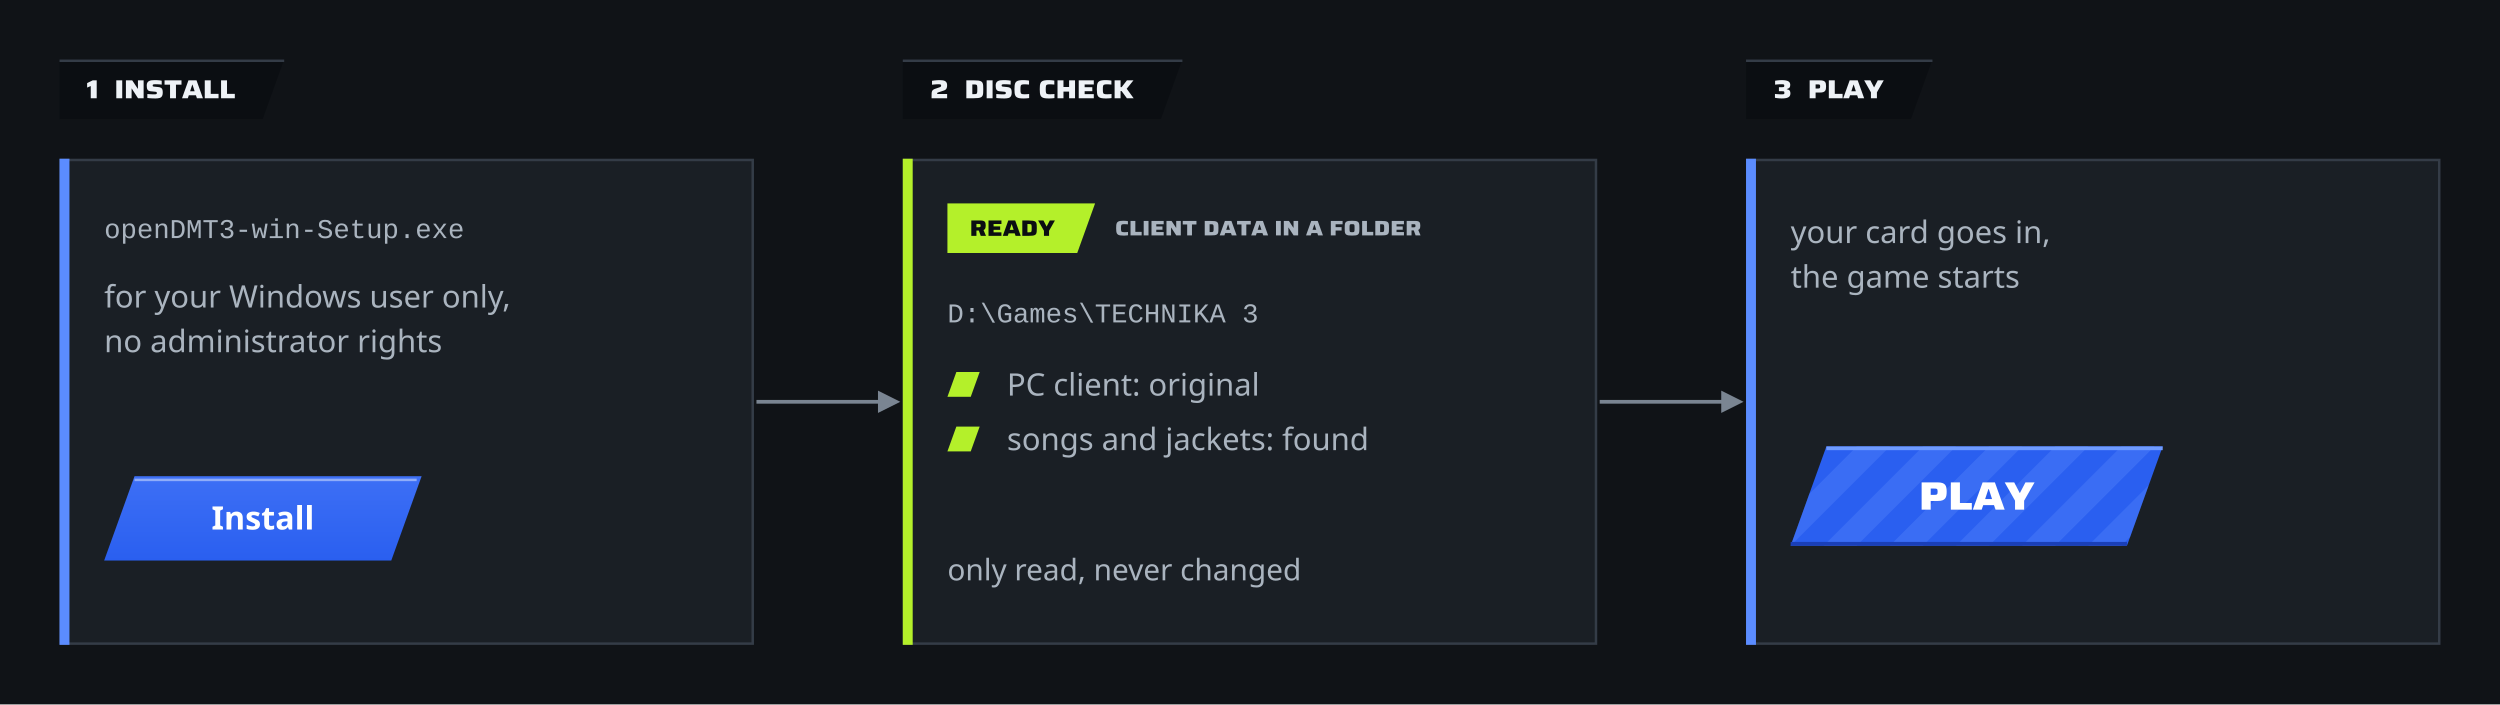
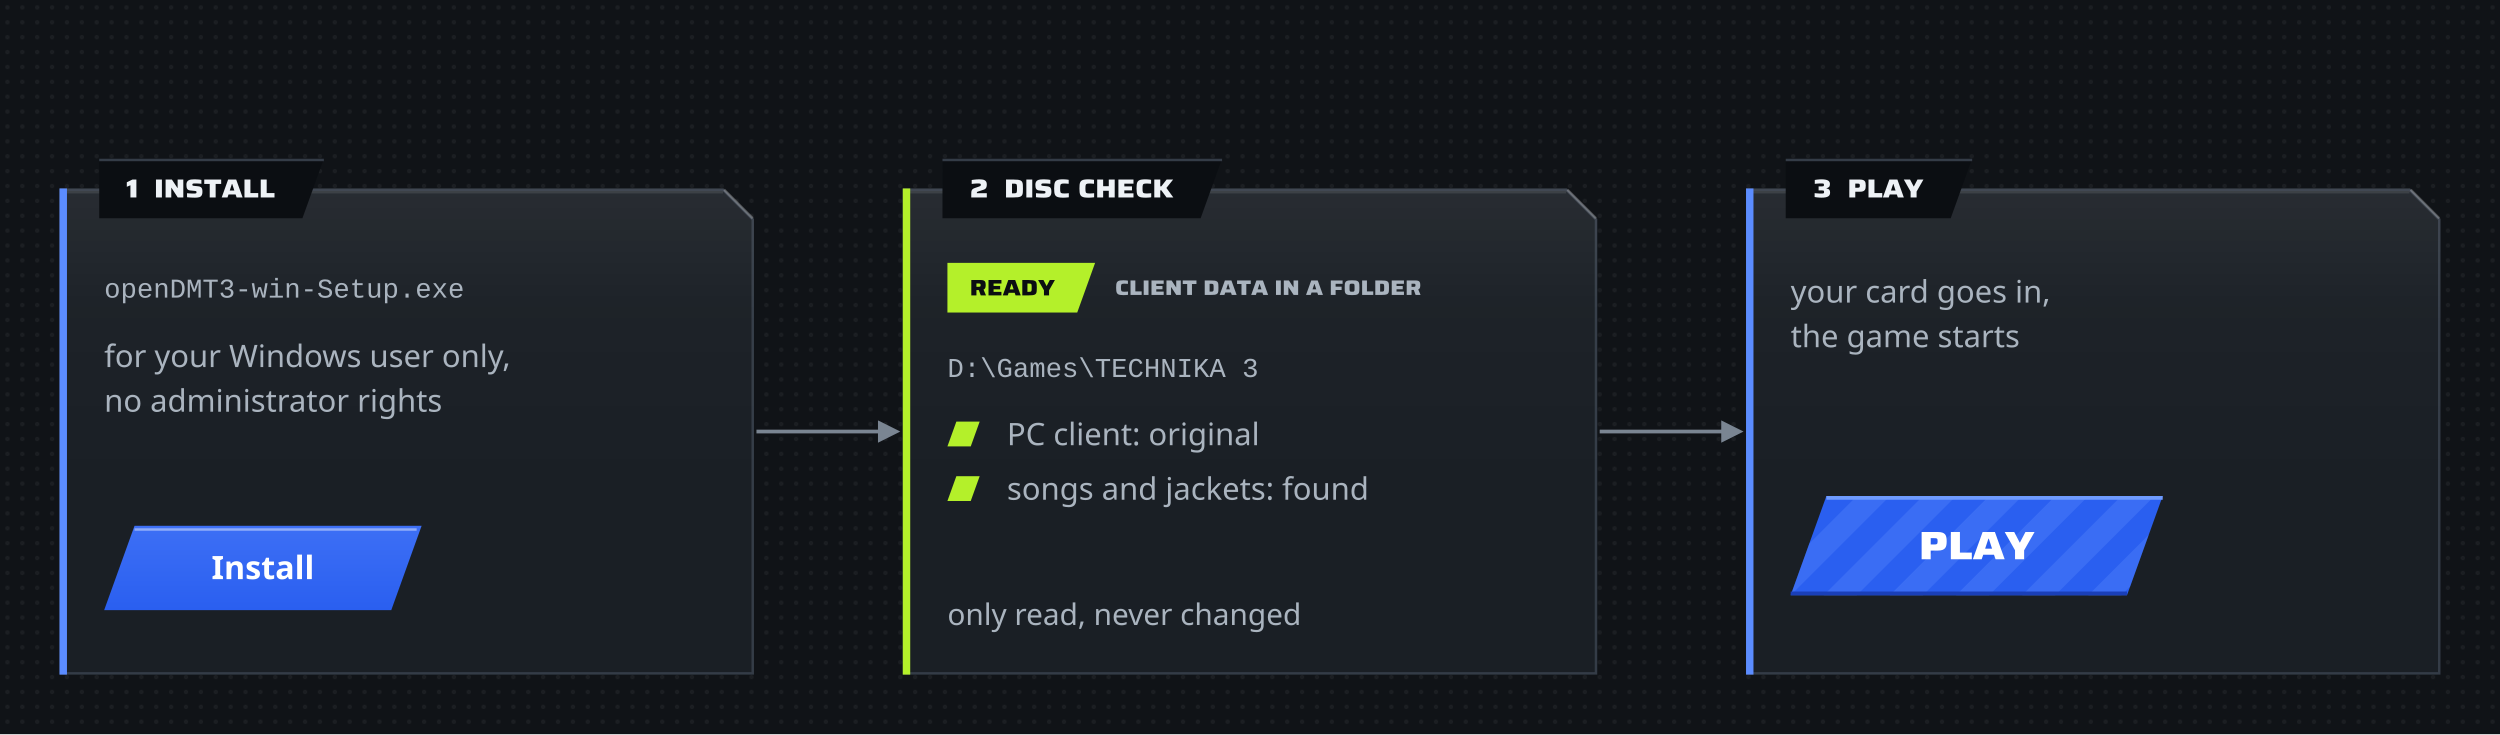
- <svg xmlns="http://www.w3.org/2000/svg" viewBox="-24 -24 1008 284" width="1008" height="284" font-family="Pretendard, -apple-system, BlinkMacSystemFont, 'Segoe UI', 'Noto Sans', 'Malgun Gothic', Helvetica, Arial, sans-serif" role="img" aria-label="Playing in three steps. Install: run openDMT3-win-Setup.exe, which installs for your Windows user without administrator rights. DISC CHECK: the launcher finds your client data and says what it is, here made-up client data in a folder that is ready, with its PC client, songs and jackets. PLAY: your card goes in and the game starts.">
+ <svg xmlns="http://www.w3.org/2000/svg" viewBox="-24 -24 1008 296" width="1008" height="296" font-family="Pretendard, -apple-system, BlinkMacSystemFont, 'Segoe UI', 'Noto Sans', 'Malgun Gothic', Helvetica, Arial, sans-serif" role="img" aria-label="Playing in three steps. Install: run openDMT3-win-Setup.exe, which installs for your Windows user without administrator rights. DISC CHECK: the launcher finds your client data and says what it is, here made-up client data in a folder that is ready, with its PC client, songs and jackets. PLAY: your card goes in and the game starts.">
  <defs>
-     <linearGradient id="button0" x1="0" y1="0" x2="0" y2="1">
+     <clipPath id="card1">
+       <path d="M0,52 H268 L280,64 V248 H0 Z" />
+     </clipPath>
+     <clipPath id="card2">
+       <path d="M340,52 H608 L620,64 V248 H340 Z" />
+     </clipPath>
+     <clipPath id="card3">
+       <path d="M680,52 H948 L960,64 V248 H680 Z" />
+     </clipPath>
+     <linearGradient id="button4" x1="0" y1="0" x2="0" y2="1">
      <stop offset="0" stop-color="#3d6ff5" />
      <stop offset="1" stop-color="#2a5ff0" />
    </linearGradient>
-     <clipPath id="play1">
-       <path d="M712.4,156 L848,156 L833.6,196 L698,196 Z" />
+     <clipPath id="play5">
+       <path d="M712.4,176 L848,176 L833.6,216 L698,216 Z" />
    </clipPath>
+     <pattern id="dots-dark" width="6" height="6" patternUnits="userSpaceOnUse">
+       <circle cx="3" cy="3" r="0.9" fill="#ffffff" fill-opacity="0.05" />
+     </pattern>
+     <linearGradient id="sheen-dark" x1="0" y1="0" x2="0" y2="1">
+       <stop offset="0" stop-color="#ffffff" stop-opacity="0.06" />
+       <stop offset="0.45" stop-color="#ffffff" stop-opacity="0.012" />
+       <stop offset="1" stop-color="#ffffff" stop-opacity="0" />
+     </linearGradient>
  </defs>
-   <rect x="-24" y="-24" width="1008" height="284" fill="#101317" />
-   <path d="M0,0 H90.585 L81.945,24 H0 Z" fill="#0b0e12" />
-   <path d="M0,0.5 H90.585" stroke="#343c47" stroke-width="1" />
-   <path fill="#eef2f6" d="M12.59 15.61V10.7L11.13 11.31V9.5L13.39 8.39H14.99V15.61Z M22.89 15.61V8.39H25.28V15.61Z M26.77 15.61V8.39H29.31L31.55 11.79H31.62V8.39H33.91V15.61H31.65L29.12 11.69H29.06V15.61Z M38.65 15.7Q38.13 15.7 37.54 15.67Q36.95 15.64 36.39 15.61Q35.84 15.57 35.41 15.52V13.91Q35.86 13.94 36.32 13.97Q36.77 14.01 37.18 14.02Q37.59 14.04 37.87 14.04Q38.41 14.04 38.68 14.02Q38.95 14 39.07 13.93Q39.15 13.89 39.18 13.83Q39.21 13.76 39.22 13.67Q39.22 13.57 39.22 13.47Q39.22 13.31 39.19 13.22Q39.16 13.13 39.06 13.09Q38.96 13.04 38.76 13.01Q38.55 12.98 38.22 12.95L36.67 12.79Q36.22 12.75 35.93 12.58Q35.63 12.42 35.47 12.13Q35.3 11.84 35.23 11.43Q35.16 11.02 35.16 10.48Q35.16 9.76 35.41 9.33Q35.65 8.9 36.08 8.68Q36.52 8.45 37.09 8.38Q37.67 8.3 38.33 8.3Q38.8 8.3 39.32 8.32Q39.84 8.35 40.34 8.4Q40.84 8.45 41.2 8.54V10.11Q40.85 10.06 40.4 10.03Q39.95 9.99 39.5 9.98Q39.05 9.96 38.67 9.96Q38.33 9.96 38.12 9.98Q37.9 10 37.77 10.06Q37.64 10.11 37.6 10.2Q37.56 10.3 37.56 10.45Q37.56 10.62 37.6 10.72Q37.64 10.81 37.8 10.87Q37.95 10.92 38.3 10.95L39.83 11.1Q40.16 11.13 40.44 11.2Q40.73 11.28 40.96 11.43Q41.19 11.58 41.36 11.87Q41.44 12.01 41.5 12.22Q41.57 12.42 41.59 12.7Q41.62 12.98 41.62 13.33Q41.62 13.98 41.47 14.41Q41.32 14.85 41.05 15.11Q40.78 15.37 40.41 15.49Q40.03 15.61 39.59 15.65Q39.15 15.7 38.65 15.7Z M44.56 15.61V10.15H42.35V8.39H49.18V10.15H46.95V15.61Z M49.39 15.61 51.98 8.39H55.23L57.82 15.61H55.4L54.99 14.41H52.14L51.73 15.61ZM52.64 12.81H54.48L53.62 10.15H53.51Z M58.56 15.61V8.39H60.97V13.85H64.12V15.61Z M65.13 15.61V8.39H67.53V13.85H70.68V15.61Z" />
-   <rect x="0.5" y="40.5" width="279" height="195" fill="#1a1f25" stroke="#343c47" stroke-width="1" />
-   <rect x="0" y="40" width="4" height="196" fill="#5b8cff" />
-   <path d="M281,138 L332,138" fill="none" stroke="#7a8592" stroke-width="1.5" stroke-linejoin="round" />
-   <path d="M339,138 L330.0,142.5 L330.0,133.5 Z" fill="#7a8592" data-tip="339,138" />
-   <path d="M340,0 H452.74 L444.1,24 H340 Z" fill="#0b0e12" />
-   <path d="M340,0.5 H452.74" stroke="#343c47" stroke-width="1" />
-   <path fill="#eef2f6" d="M351.61 15.61V14.51Q351.61 13.96 351.64 13.54Q351.66 13.12 351.79 12.8Q351.92 12.48 352.2 12.25Q352.48 12.01 352.97 11.84L354.81 11.2Q355.11 11.09 355.24 11Q355.38 10.92 355.42 10.8Q355.46 10.68 355.46 10.47Q355.46 10.25 355.36 10.14Q355.26 10.04 355.01 10Q354.76 9.96 354.3 9.96Q354.02 9.96 353.61 9.99Q353.2 10.02 352.74 10.06Q352.27 10.1 351.79 10.16V8.58Q352.21 8.49 352.74 8.44Q353.27 8.38 353.83 8.34Q354.39 8.3 354.87 8.3Q355.49 8.3 356.04 8.38Q356.59 8.45 357 8.66Q357.4 8.87 357.64 9.28Q357.88 9.69 357.88 10.34Q357.88 11.01 357.73 11.44Q357.58 11.87 357.29 12.12Q357.01 12.36 356.54 12.51L354.22 13.28Q354.09 13.32 354.01 13.38Q353.93 13.43 353.9 13.51Q353.87 13.59 353.87 13.73V13.91H357.88V15.61Z M365.63 15.61V8.39H368.58Q369.72 8.39 370.45 8.48Q371.18 8.58 371.59 8.81Q372 9.05 372.18 9.46Q372.37 9.87 372.41 10.49Q372.45 11.12 372.45 12Q372.45 12.89 372.41 13.52Q372.37 14.14 372.18 14.55Q372 14.96 371.59 15.19Q371.18 15.42 370.45 15.52Q369.72 15.61 368.58 15.61ZM368.04 13.95H368.56Q369 13.95 369.28 13.93Q369.55 13.9 369.71 13.81Q369.87 13.71 369.94 13.51Q370.02 13.3 370.03 12.93Q370.05 12.57 370.05 12.01Q370.05 11.44 370.03 11.07Q370.01 10.7 369.94 10.49Q369.87 10.29 369.71 10.19Q369.54 10.09 369.27 10.07Q369 10.05 368.56 10.05H368.04Z M373.82 15.61V8.39H376.21V15.61Z M380.95 15.7Q380.43 15.7 379.84 15.67Q379.25 15.64 378.69 15.61Q378.14 15.57 377.71 15.52V13.91Q378.16 13.94 378.62 13.97Q379.07 14.01 379.48 14.02Q379.89 14.04 380.17 14.04Q380.7 14.04 380.98 14.02Q381.25 14 381.37 13.93Q381.45 13.89 381.48 13.83Q381.51 13.76 381.52 13.67Q381.52 13.57 381.52 13.47Q381.52 13.31 381.49 13.22Q381.46 13.13 381.36 13.09Q381.26 13.04 381.06 13.01Q380.85 12.98 380.52 12.95L378.97 12.79Q378.52 12.75 378.23 12.58Q377.93 12.42 377.76 12.13Q377.6 11.84 377.53 11.43Q377.46 11.02 377.46 10.48Q377.46 9.76 377.71 9.33Q377.95 8.9 378.38 8.68Q378.81 8.45 379.39 8.38Q379.97 8.3 380.63 8.3Q381.1 8.3 381.62 8.32Q382.14 8.35 382.64 8.4Q383.14 8.45 383.5 8.54V10.11Q383.15 10.06 382.7 10.03Q382.25 9.99 381.8 9.98Q381.35 9.96 380.97 9.96Q380.63 9.96 380.42 9.98Q380.2 10 380.07 10.06Q379.94 10.11 379.9 10.2Q379.86 10.3 379.86 10.45Q379.86 10.62 379.9 10.72Q379.94 10.81 380.1 10.87Q380.25 10.92 380.6 10.95L382.13 11.1Q382.46 11.13 382.74 11.2Q383.03 11.28 383.26 11.43Q383.49 11.58 383.66 11.87Q383.74 12.01 383.8 12.22Q383.87 12.42 383.89 12.7Q383.92 12.98 383.92 13.33Q383.92 13.98 383.77 14.41Q383.62 14.85 383.35 15.11Q383.08 15.37 382.7 15.49Q382.33 15.61 381.89 15.65Q381.45 15.7 380.95 15.7Z M388.63 15.7Q387.68 15.7 387.03 15.59Q386.39 15.49 385.99 15.23Q385.59 14.98 385.38 14.56Q385.18 14.13 385.1 13.5Q385.03 12.87 385.03 12Q385.03 11.13 385.1 10.5Q385.17 9.87 385.37 9.44Q385.58 9.02 385.98 8.77Q386.37 8.51 387.03 8.41Q387.68 8.3 388.63 8.3Q389.01 8.3 389.42 8.33Q389.83 8.36 390.22 8.4Q390.61 8.44 390.9 8.5V10.1Q390.42 10.06 390.09 10.04Q389.77 10.02 389.57 10Q389.37 9.99 389.23 9.99Q388.72 9.99 388.38 10.03Q388.04 10.07 387.86 10.18Q387.68 10.29 387.59 10.51Q387.5 10.73 387.47 11.09Q387.45 11.45 387.45 12Q387.45 12.55 387.47 12.91Q387.5 13.28 387.59 13.5Q387.68 13.71 387.86 13.82Q388.04 13.93 388.38 13.97Q388.72 14.01 389.23 14.01Q389.62 14.01 390.1 13.97Q390.59 13.94 390.95 13.9V15.54Q390.67 15.58 390.28 15.62Q389.88 15.65 389.46 15.68Q389.03 15.7 388.63 15.7Z M398.83 15.7Q397.87 15.7 397.23 15.59Q396.58 15.49 396.18 15.23Q395.78 14.98 395.58 14.56Q395.37 14.13 395.3 13.5Q395.23 12.87 395.23 12Q395.23 11.13 395.29 10.5Q395.36 9.87 395.57 9.44Q395.77 9.02 396.17 8.77Q396.57 8.51 397.22 8.41Q397.87 8.3 398.83 8.3Q399.21 8.3 399.62 8.33Q400.02 8.36 400.41 8.4Q400.8 8.44 401.1 8.5V10.1Q400.61 10.06 400.29 10.04Q399.96 10.02 399.76 10Q399.56 9.99 399.43 9.99Q398.91 9.99 398.58 10.03Q398.24 10.07 398.06 10.18Q397.87 10.29 397.78 10.51Q397.69 10.73 397.67 11.09Q397.64 11.45 397.64 12Q397.64 12.55 397.67 12.91Q397.69 13.28 397.78 13.5Q397.87 13.71 398.06 13.82Q398.24 13.93 398.58 13.97Q398.91 14.01 399.43 14.01Q399.81 14.01 400.3 13.97Q400.78 13.94 401.15 13.9V15.54Q400.86 15.58 400.47 15.62Q400.08 15.65 399.65 15.68Q399.23 15.7 398.83 15.7Z M402.39 15.61V8.39H404.79V11.07H407.06V8.39H409.45V15.61H407.06V12.93H404.79V15.61Z M410.94 15.61V8.39H417.02V10.05H413.33V11.16H416.42V12.78H413.33V13.95H417.02V15.61Z M421.85 15.7Q420.9 15.7 420.25 15.59Q419.61 15.49 419.21 15.23Q418.81 14.98 418.6 14.56Q418.4 14.13 418.33 13.5Q418.25 12.87 418.25 12Q418.25 11.13 418.32 10.5Q418.39 9.87 418.59 9.44Q418.8 9.02 419.2 8.77Q419.6 8.51 420.25 8.41Q420.9 8.3 421.85 8.3Q422.23 8.3 422.64 8.33Q423.05 8.36 423.44 8.4Q423.83 8.44 424.12 8.5V10.1Q423.64 10.06 423.31 10.04Q422.99 10.02 422.79 10Q422.59 9.99 422.45 9.99Q421.94 9.99 421.6 10.03Q421.27 10.07 421.08 10.18Q420.9 10.29 420.81 10.51Q420.72 10.73 420.69 11.09Q420.67 11.45 420.67 12Q420.67 12.55 420.69 12.91Q420.72 13.28 420.81 13.5Q420.9 13.71 421.08 13.82Q421.27 13.93 421.6 13.97Q421.94 14.01 422.45 14.01Q422.84 14.01 423.32 13.97Q423.81 13.94 424.17 13.9V15.54Q423.89 15.58 423.5 15.62Q423.1 15.65 422.68 15.68Q422.25 15.7 421.85 15.7Z M425.41 15.61V8.39H427.82V11.14H428.24L430.38 8.39H433.01L430.29 11.78L433.08 15.61H430.35L428.24 12.73H427.82V15.61Z" />
-   <rect x="340.5" y="40.5" width="279" height="195" fill="#1a1f25" stroke="#343c47" stroke-width="1" />
-   <rect x="340" y="40" width="4" height="196" fill="#b4f02a" />
-   <path d="M621,138 L672,138" fill="none" stroke="#7a8592" stroke-width="1.5" stroke-linejoin="round" />
-   <path d="M679,138 L670.0,142.5 L670.0,133.5 Z" fill="#7a8592" data-tip="679,138" />
-   <path d="M680,0 H755.17 L746.53,24 H680 Z" fill="#0b0e12" />
-   <path d="M680,0.5 H755.17" stroke="#343c47" stroke-width="1" />
-   <path fill="#eef2f6" d="M694.4 15.7Q693.98 15.7 693.49 15.66Q693.01 15.62 692.53 15.57Q692.05 15.52 691.66 15.44V13.88Q692.11 13.92 692.61 13.96Q693.1 14 693.54 14.02Q693.97 14.04 694.29 14.04Q694.75 14.04 695.01 14.01Q695.26 13.97 695.37 13.85Q695.47 13.72 695.47 13.43Q695.47 13.14 695.4 13Q695.33 12.86 695.13 12.82Q694.93 12.78 694.56 12.78H693.26V11.15H694.55Q694.91 11.15 695.09 11.11Q695.27 11.07 695.35 10.93Q695.42 10.8 695.42 10.56Q695.42 10.27 695.33 10.14Q695.23 10.02 694.96 9.99Q694.7 9.96 694.15 9.96Q693.78 9.96 693.34 9.99Q692.89 10.02 692.46 10.05Q692.04 10.09 691.72 10.13V8.56Q692.1 8.48 692.56 8.43Q693.03 8.38 693.51 8.34Q694 8.3 694.41 8.3Q695.43 8.3 696.1 8.45Q696.76 8.59 697.14 8.84Q697.51 9.09 697.67 9.44Q697.83 9.79 697.83 10.23Q697.83 11 697.47 11.38Q697.11 11.75 696.39 11.91V11.95Q696.87 12.05 697.21 12.23Q697.54 12.4 697.71 12.73Q697.89 13.07 697.89 13.67Q697.89 14.09 697.75 14.46Q697.62 14.82 697.25 15.1Q696.89 15.38 696.2 15.54Q695.5 15.7 694.4 15.7Z M705.65 15.61V8.39H709.86Q710.63 8.39 711.12 8.55Q711.6 8.71 711.85 9.02Q712.11 9.33 712.19 9.79Q712.27 10.26 712.27 10.86Q712.27 11.41 712.19 11.86Q712.12 12.31 711.87 12.64Q711.62 12.97 711.14 13.14Q710.66 13.31 709.85 13.31H708.05V15.61ZM708.05 11.7H708.85Q709.21 11.7 709.41 11.66Q709.62 11.63 709.71 11.54Q709.81 11.45 709.84 11.29Q709.88 11.12 709.88 10.86Q709.88 10.58 709.85 10.41Q709.82 10.25 709.72 10.16Q709.62 10.08 709.42 10.05Q709.22 10.02 708.86 10.02H708.05Z M713.38 15.61V8.39H715.78V13.85H718.93V15.61Z M719.19 15.61 721.79 8.39H725.03L727.62 15.61H725.21L724.8 14.41H721.94L721.53 15.61ZM722.45 12.81H724.28L723.42 10.15H723.32Z M730.36 15.61V13.23L727.62 8.39H730.14L731.6 11.19H731.66L733.12 8.39H735.53L732.77 13.23V15.61Z" />
-   <rect x="680.5" y="40.5" width="279" height="195" fill="#1a1f25" stroke="#343c47" stroke-width="1" />
-   <rect x="680" y="40" width="4" height="196" fill="#5b8cff" />
-   <text x="18" y="72" font-size="11" font-family="ui-monospace, SFMono-Regular, 'SF Mono', Menlo, Consolas, 'Liberation Mono', 'DejaVu Sans Mono', monospace" fill="#aab4bf" text-anchor="start" data-box="18,272">openDMT3-win-Setup.exe</text>
-   <text x="18" y="100" font-size="12.5" fill="#aab4bf" text-anchor="start" data-box="18,270">for your Windows user only,</text>
-   <text x="18" y="118" font-size="12.5" fill="#aab4bf" text-anchor="start" data-box="18,270">no administrator rights</text>
-   <path d="M30.24,168 L146,168 L133.76,202 L18,202 Z" fill="url(#button0)" />
-   <path d="M30.24,169.5 H144" stroke="#ffffff" stroke-opacity="0.43" stroke-width="1" />
-   <text x="82" y="189.5" font-size="13" font-weight="600" fill="#ffffff" text-anchor="middle" data-box="30.24,142">Install</text>
-   <path d="M358,58 H417.544 L410.344,78 H358 Z" fill="#b4f02a" />
-   <path fill="#0b0e12" d="M367.63 71.1V64.9H371.34Q372.01 64.9 372.43 65.03Q372.85 65.17 373.07 65.42Q373.28 65.68 373.36 66.06Q373.44 66.43 373.44 66.93Q373.44 67.35 373.37 67.7Q373.31 68.05 373.12 68.32Q372.94 68.59 372.56 68.75L373.55 71.1H371.44L370.51 68.59L371.05 68.86Q370.92 68.94 370.78 68.95Q370.65 68.96 370.56 68.96H369.7V71.1ZM369.7 67.64H370.43Q370.76 67.64 370.95 67.61Q371.14 67.59 371.23 67.51Q371.33 67.44 371.36 67.31Q371.38 67.18 371.38 66.96Q371.38 66.74 371.36 66.61Q371.33 66.48 371.23 66.41Q371.14 66.34 370.96 66.32Q370.77 66.3 370.44 66.3H369.7Z M374.57 71.1V64.9H379.78V66.33H376.61V67.28H379.26V68.67H376.61V69.67H379.78V71.1Z M380.32 71.1 382.54 64.9H385.32L387.55 71.1H385.48L385.13 70.07H382.68L382.33 71.1ZM383.11 68.69H384.69L383.95 66.42H383.86Z M388.19 71.1V64.9H390.71Q391.7 64.9 392.32 64.99Q392.95 65.07 393.3 65.27Q393.65 65.47 393.81 65.82Q393.96 66.17 394 66.71Q394.04 67.24 394.04 68Q394.04 68.77 394 69.3Q393.96 69.84 393.81 70.19Q393.65 70.54 393.3 70.74Q392.95 70.93 392.32 71.02Q391.7 71.1 390.71 71.1ZM390.26 69.67H390.7Q391.07 69.67 391.31 69.65Q391.55 69.63 391.69 69.55Q391.82 69.47 391.88 69.29Q391.95 69.12 391.96 68.8Q391.97 68.49 391.97 68.01Q391.97 67.52 391.96 67.2Q391.94 66.88 391.88 66.71Q391.82 66.53 391.68 66.45Q391.54 66.36 391.31 66.34Q391.07 66.33 390.7 66.33H390.26Z M396.92 71.1V69.05L394.57 64.9H396.73L397.98 67.31H398.02L399.27 64.9H401.34L398.98 69.05V71.1Z" />
-   <path fill="#aab4bf" d="M428.94 70.99Q428.17 70.99 427.65 70.91Q427.12 70.82 426.8 70.62Q426.48 70.41 426.31 70.07Q426.15 69.73 426.09 69.22Q426.03 68.71 426.03 68Q426.03 67.29 426.08 66.78Q426.14 66.27 426.3 65.93Q426.47 65.59 426.79 65.38Q427.12 65.18 427.64 65.09Q428.17 65.01 428.94 65.01Q429.25 65.01 429.58 65.03Q429.91 65.05 430.23 65.08Q430.54 65.12 430.78 65.17V66.46Q430.39 66.43 430.13 66.41Q429.86 66.39 429.7 66.39Q429.54 66.38 429.43 66.38Q429.01 66.38 428.74 66.41Q428.47 66.44 428.32 66.53Q428.17 66.61 428.1 66.79Q428.03 66.97 428 67.26Q427.98 67.56 427.98 68Q427.98 68.44 428 68.74Q428.03 69.04 428.1 69.21Q428.17 69.39 428.32 69.47Q428.47 69.56 428.74 69.59Q429.01 69.62 429.43 69.62Q429.74 69.62 430.13 69.6Q430.52 69.57 430.82 69.54V70.86Q430.59 70.9 430.27 70.93Q429.96 70.96 429.61 70.98Q429.27 70.99 428.94 70.99Z M431.83 70.92V65.08H433.77V69.5H436.32V70.92Z M437.14 70.92V65.08H439.08V70.92Z M440.28 70.92V65.08H445.2V66.42H442.21V67.32H444.71V68.63H442.21V69.58H445.2V70.92Z M446.32 70.92V65.08H448.38L450.19 67.83H450.25V65.08H452.1V70.92H450.27L448.22 67.75H448.17V70.92Z M454.67 70.92V66.5H452.88V65.08H458.41V66.5H456.6V70.92Z M461.75 70.92V65.08H464.14Q465.07 65.08 465.66 65.15Q466.25 65.23 466.58 65.42Q466.91 65.61 467.06 65.94Q467.21 66.27 467.24 66.78Q467.28 67.29 467.28 68Q467.28 68.72 467.24 69.23Q467.21 69.73 467.06 70.07Q466.91 70.4 466.58 70.58Q466.25 70.77 465.66 70.85Q465.07 70.92 464.14 70.92ZM463.71 69.58H464.13Q464.48 69.58 464.71 69.56Q464.93 69.54 465.06 69.46Q465.19 69.39 465.25 69.22Q465.31 69.05 465.32 68.76Q465.33 68.46 465.33 68.01Q465.33 67.55 465.32 67.25Q465.3 66.95 465.24 66.78Q465.19 66.61 465.06 66.53Q464.92 66.45 464.7 66.44Q464.48 66.42 464.13 66.42H463.71Z M467.78 70.92 469.88 65.08H472.51L474.61 70.92H472.65L472.32 69.96H470.01L469.68 70.92ZM470.42 68.65H471.9L471.21 66.5H471.12Z M476.57 70.92V66.5H474.78V65.08H480.31V66.5H478.51V70.92Z M480.48 70.92 482.58 65.08H485.21L487.3 70.92H485.35L485.02 69.96H482.71L482.37 70.92ZM483.11 68.65H484.6L483.9 66.5H483.82Z M490.48 70.92V65.08H492.42V70.92Z M493.63 70.92V65.08H495.69L497.5 67.83H497.56V65.08H499.41V70.92H497.58L495.53 67.75H495.48V70.92Z M502.59 70.92 504.69 65.08H507.31L509.41 70.92H507.46L507.13 69.96H504.81L504.48 70.92ZM505.22 68.65H506.71L506.01 66.5H505.93Z M512.59 70.92V65.08H517.33V66.42H514.52V67.59H516.93V68.94H514.52V70.92Z M521.14 70.99Q520.28 70.99 519.72 70.91Q519.16 70.82 518.85 70.62Q518.53 70.41 518.39 70.07Q518.24 69.73 518.21 69.22Q518.18 68.71 518.18 68.01Q518.18 67.3 518.21 66.79Q518.24 66.27 518.39 65.93Q518.53 65.59 518.85 65.39Q519.16 65.18 519.72 65.09Q520.28 65.01 521.14 65.01Q522.02 65.01 522.58 65.09Q523.13 65.18 523.45 65.39Q523.76 65.59 523.9 65.93Q524.04 66.27 524.08 66.79Q524.11 67.3 524.11 68.01Q524.11 68.71 524.08 69.22Q524.04 69.73 523.9 70.07Q523.76 70.41 523.45 70.62Q523.13 70.82 522.58 70.91Q522.02 70.99 521.14 70.99ZM521.14 69.62Q521.45 69.62 521.64 69.6Q521.82 69.58 521.93 69.5Q522.04 69.43 522.09 69.25Q522.14 69.08 522.15 68.78Q522.16 68.48 522.16 68.01Q522.16 67.53 522.15 67.23Q522.14 66.93 522.09 66.75Q522.04 66.58 521.93 66.5Q521.82 66.42 521.64 66.4Q521.45 66.38 521.14 66.38Q520.85 66.38 520.66 66.4Q520.47 66.42 520.36 66.5Q520.25 66.58 520.2 66.75Q520.16 66.93 520.14 67.23Q520.13 67.53 520.13 68.01Q520.13 68.48 520.14 68.78Q520.16 69.08 520.2 69.25Q520.25 69.43 520.36 69.5Q520.47 69.58 520.66 69.6Q520.85 69.62 521.14 69.62Z M525.21 70.92V65.08H527.15V69.5H529.7V70.92Z M530.52 70.92V65.08H532.91Q533.83 65.08 534.42 65.15Q535.02 65.23 535.35 65.42Q535.68 65.61 535.83 65.94Q535.98 66.27 536.01 66.78Q536.04 67.29 536.04 68Q536.04 68.72 536.01 69.23Q535.98 69.73 535.83 70.07Q535.68 70.4 535.35 70.58Q535.02 70.77 534.42 70.85Q533.83 70.92 532.91 70.92ZM532.47 69.58H532.89Q533.25 69.58 533.47 69.56Q533.7 69.54 533.83 69.46Q533.95 69.39 534.01 69.22Q534.07 69.05 534.08 68.76Q534.1 68.46 534.1 68.01Q534.1 67.55 534.08 67.25Q534.06 66.95 534.01 66.78Q533.95 66.61 533.82 66.53Q533.69 66.45 533.47 66.44Q533.25 66.42 532.89 66.42H532.47Z M537.15 70.92V65.08H542.07V66.42H539.08V67.32H541.58V68.63H539.08V69.58H542.07V70.92Z M543.18 70.92V65.08H546.68Q547.31 65.08 547.71 65.2Q548.11 65.32 548.31 65.56Q548.51 65.81 548.59 66.16Q548.66 66.52 548.66 66.99Q548.66 67.39 548.6 67.72Q548.54 68.05 548.36 68.3Q548.19 68.55 547.83 68.71L548.77 70.92H546.77L545.9 68.55L546.41 68.81Q546.28 68.88 546.15 68.9Q546.03 68.91 545.94 68.91H545.13V70.92ZM545.13 67.66H545.82Q546.13 67.66 546.31 67.63Q546.49 67.61 546.58 67.54Q546.67 67.47 546.69 67.35Q546.72 67.23 546.72 67.01Q546.72 66.81 546.69 66.69Q546.67 66.56 546.58 66.5Q546.49 66.44 546.32 66.41Q546.14 66.39 545.83 66.39H545.13Z" />
-   <text x="358" y="106" font-size="11" font-family="ui-monospace, SFMono-Regular, 'SF Mono', Menlo, Consolas, 'Liberation Mono', 'DejaVu Sans Mono', monospace" fill="#aab4bf" text-anchor="start" data-box="358,612">D:\Games\TECHNIKA 3</text>
-   <path d="M361.6,126 L371,126 L367.4,136 L358,136 Z" fill="#b4f02a" />
-   <text x="382" y="135.5" font-size="12.5" fill="#aab4bf" text-anchor="start" data-box="382,612">PC client: original</text>
-   <path d="M361.6,148 L371,148 L367.4,158 L358,158 Z" fill="#b4f02a" />
-   <text x="382" y="157.5" font-size="12.5" fill="#aab4bf" text-anchor="start" data-box="382,612">songs and jackets: found</text>
-   <text x="358" y="210" font-size="12" fill="#aab4bf" text-anchor="start" data-box="358,612">only read, never changed</text>
-   <text x="698" y="74" font-size="12.5" fill="#aab4bf" text-anchor="start" data-box="698,950">your card goes in,</text>
-   <text x="698" y="92" font-size="12.5" fill="#aab4bf" text-anchor="start" data-box="698,950">the game starts</text>
-   <path d="M712.4,156 L848,156 L833.6,196 L698,196 Z" fill="#2a5ff0" />
-   <path d="M658,196 H671.333 L711.333,156 H698 Z M684.667,196 H698 L738,156 H724.667 Z M711.333,196 H724.667 L764.667,156 H751.333 Z M738,196 H751.333 L791.333,156 H778 Z M764.667,196 H778 L818,156 H804.667 Z M791.333,196 H804.667 L844.667,156 H831.333 Z M818,196 H831.333 L871.333,156 H858 Z M844.667,196 H858 L898,156 H884.667 Z M871.333,196 H884.667 L924.667,156 H911.333 Z" fill="#6f9bff" fill-opacity="0.25" clip-path="url(#play1)" />
-   <path d="M712.4,156.75 H848" stroke="#6f9bff" stroke-width="1.5" />
-   <path d="M698,195.25 H833.6" stroke="#1a3fb8" stroke-width="1.5" />
-   <path fill="#ffffff" d="M750.8 181.5V170.5H757.22Q758.4 170.5 759.14 170.74Q759.87 170.99 760.26 171.46Q760.64 171.94 760.77 172.64Q760.9 173.34 760.9 174.26Q760.9 175.1 760.78 175.79Q760.66 176.48 760.28 176.98Q759.9 177.47 759.17 177.74Q758.43 178 757.2 178H754.46V181.5ZM754.46 175.54H755.68Q756.22 175.54 756.54 175.49Q756.85 175.44 756.99 175.3Q757.14 175.17 757.19 174.91Q757.25 174.66 757.25 174.26Q757.25 173.84 757.2 173.58Q757.15 173.33 757 173.2Q756.85 173.07 756.54 173.02Q756.24 172.98 755.7 172.98H754.46Z M762.58 181.5V170.5H766.24V178.82H771.04V181.5Z M771.44 181.5 775.39 170.5H780.34L784.29 181.5H780.61L779.98 179.68H775.63L775.01 181.5ZM776.4 177.23H779.2L777.89 173.18H777.73Z M788.46 181.5V177.87L784.29 170.5H788.13L790.35 174.77H790.43L792.66 170.5H796.34L792.13 177.87V181.5Z" />
+   <rect x="-24" y="-24" width="1008" height="296" fill="#101317" />
+   <rect x="-24" y="-24" width="1008" height="296" fill="url(#dots-dark)" />
+   <path d="M0.5,52.5 H267.5 L279.5,64.5 V247.5 H0.5 Z" fill="#1a1f25" stroke="#343c47" stroke-width="1" />
+   <rect x="0" y="52" width="280" height="120" fill="url(#sheen-dark)" clip-path="url(#card1)" />
+   <path d="M1,53.5 H267.5" stroke="#ffffff" stroke-opacity="0.1" stroke-width="1" />
+   <path d="M268,52.5 L279.5,64" stroke="#ffffff" stroke-opacity="0.24" stroke-width="1" />
+   <rect x="0" y="52" width="3" height="196" fill="#5b8cff" clip-path="url(#card1)" />
+   <path d="M16,40 H106.585 L97.945,64 H16 Z" fill="#0b0e12" />
+   <path d="M16,40.5 H106.585" stroke="#343c47" stroke-width="1" />
+   <path fill="#eef2f6" d="M28.59 55.61V50.7L27.13 51.31V49.5L29.39 48.39H30.99V55.61Z M38.89 55.61V48.39H41.28V55.61Z M42.77 55.61V48.39H45.31L47.55 51.79H47.62V48.39H49.91V55.61H47.65L45.12 51.69H45.06V55.61Z M54.65 55.7Q54.13 55.7 53.54 55.67Q52.95 55.64 52.39 55.61Q51.84 55.57 51.41 55.52V53.91Q51.86 53.94 52.32 53.97Q52.77 54.01 53.18 54.02Q53.59 54.04 53.87 54.04Q54.41 54.04 54.68 54.02Q54.95 54 55.07 53.93Q55.15 53.89 55.18 53.83Q55.21 53.76 55.22 53.67Q55.22 53.58 55.22 53.47Q55.22 53.31 55.19 53.22Q55.16 53.13 55.06 53.09Q54.96 53.04 54.76 53.01Q54.55 52.98 54.22 52.95L52.67 52.79Q52.22 52.75 51.93 52.58Q51.63 52.42 51.47 52.13Q51.3 51.84 51.23 51.43Q51.16 51.02 51.16 50.48Q51.16 49.76 51.41 49.33Q51.65 48.9 52.08 48.68Q52.52 48.45 53.09 48.38Q53.67 48.3 54.33 48.3Q54.8 48.3 55.32 48.33Q55.84 48.35 56.34 48.4Q56.84 48.45 57.2 48.54V50.11Q56.85 50.06 56.4 50.03Q55.95 49.99 55.5 49.98Q55.05 49.96 54.67 49.96Q54.33 49.96 54.12 49.98Q53.9 50.01 53.77 50.06Q53.64 50.11 53.6 50.2Q53.56 50.3 53.56 50.45Q53.56 50.62 53.6 50.72Q53.64 50.81 53.8 50.87Q53.95 50.92 54.3 50.95L55.83 51.1Q56.16 51.13 56.44 51.2Q56.73 51.28 56.96 51.43Q57.19 51.58 57.36 51.87Q57.44 52.01 57.5 52.22Q57.57 52.42 57.59 52.7Q57.62 52.98 57.62 53.33Q57.62 53.98 57.47 54.42Q57.32 54.85 57.05 55.11Q56.78 55.37 56.41 55.49Q56.03 55.61 55.59 55.65Q55.15 55.7 54.65 55.7Z M60.56 55.61V50.15H58.35V48.39H65.18V50.15H62.95V55.61Z M65.39 55.61 67.98 48.39H71.23L73.82 55.61H71.4L71 54.41H68.14L67.73 55.61ZM68.64 52.81H70.48L69.62 50.15H69.51Z M74.57 55.61V48.39H76.97V53.85H80.12V55.61Z M81.13 55.61V48.39H83.53V53.85H86.68V55.61Z" />
+   <path d="M281,150 L332,150" fill="none" stroke="#7a8592" stroke-width="1.5" stroke-linejoin="round" />
+   <path d="M339,150 L330.0,154.5 L330.0,145.5 Z" fill="#7a8592" data-tip="339,150" />
+   <path d="M340.5,52.5 H607.5 L619.5,64.5 V247.5 H340.5 Z" fill="#1a1f25" stroke="#343c47" stroke-width="1" />
+   <rect x="340" y="52" width="280" height="120" fill="url(#sheen-dark)" clip-path="url(#card2)" />
+   <path d="M341,53.5 H607.5" stroke="#ffffff" stroke-opacity="0.1" stroke-width="1" />
+   <path d="M608,52.5 L619.5,64" stroke="#ffffff" stroke-opacity="0.24" stroke-width="1" />
+   <rect x="340" y="52" width="3" height="196" fill="#b4f02a" clip-path="url(#card2)" />
+   <path d="M356,40 H468.74 L460.1,64 H356 Z" fill="#0b0e12" />
+   <path d="M356,40.5 H468.74" stroke="#343c47" stroke-width="1" />
+   <path fill="#eef2f6" d="M367.61 55.61V54.51Q367.61 53.96 367.64 53.54Q367.66 53.12 367.79 52.8Q367.92 52.48 368.2 52.25Q368.48 52.01 368.97 51.84L370.81 51.2Q371.11 51.09 371.24 51Q371.38 50.92 371.42 50.8Q371.46 50.68 371.46 50.47Q371.46 50.25 371.36 50.14Q371.26 50.04 371.01 50Q370.76 49.96 370.3 49.96Q370.02 49.96 369.61 49.99Q369.2 50.02 368.74 50.06Q368.27 50.1 367.79 50.16V48.58Q368.21 48.49 368.74 48.44Q369.27 48.38 369.83 48.34Q370.39 48.3 370.87 48.3Q371.49 48.3 372.04 48.38Q372.59 48.45 373 48.66Q373.4 48.87 373.64 49.28Q373.88 49.69 373.88 50.34Q373.88 51.01 373.73 51.44Q373.58 51.87 373.29 52.12Q373.01 52.36 372.54 52.51L370.22 53.28Q370.09 53.32 370.01 53.38Q369.93 53.43 369.9 53.51Q369.87 53.59 369.87 53.73V53.91H373.88V55.61Z M381.63 55.61V48.39H384.58Q385.72 48.39 386.45 48.48Q387.18 48.58 387.59 48.81Q388 49.05 388.18 49.46Q388.37 49.87 388.41 50.49Q388.45 51.12 388.45 52Q388.45 52.89 388.41 53.52Q388.37 54.14 388.18 54.55Q388 54.96 387.59 55.19Q387.18 55.42 386.45 55.52Q385.72 55.61 384.58 55.61ZM384.04 53.95H384.56Q385 53.95 385.28 53.93Q385.55 53.9 385.71 53.81Q385.87 53.71 385.94 53.51Q386.02 53.3 386.03 52.93Q386.05 52.57 386.05 52.01Q386.05 51.44 386.03 51.07Q386.01 50.7 385.94 50.49Q385.87 50.29 385.71 50.19Q385.54 50.09 385.27 50.07Q385 50.05 384.56 50.05H384.04Z M389.82 55.61V48.39H392.21V55.61Z M396.95 55.7Q396.43 55.7 395.84 55.67Q395.25 55.64 394.69 55.61Q394.14 55.57 393.71 55.52V53.91Q394.16 53.94 394.62 53.97Q395.07 54.01 395.48 54.02Q395.89 54.04 396.17 54.04Q396.7 54.04 396.98 54.02Q397.25 54 397.37 53.93Q397.45 53.89 397.48 53.83Q397.51 53.76 397.52 53.67Q397.52 53.58 397.52 53.47Q397.52 53.31 397.49 53.22Q397.46 53.13 397.36 53.09Q397.26 53.04 397.06 53.01Q396.85 52.98 396.52 52.95L394.97 52.79Q394.52 52.75 394.23 52.58Q393.93 52.42 393.76 52.13Q393.6 51.84 393.53 51.43Q393.46 51.02 393.46 50.48Q393.46 49.76 393.71 49.33Q393.95 48.9 394.38 48.68Q394.81 48.45 395.39 48.38Q395.97 48.3 396.63 48.3Q397.1 48.3 397.62 48.33Q398.14 48.35 398.64 48.4Q399.14 48.45 399.5 48.54V50.11Q399.15 50.06 398.7 50.03Q398.25 49.99 397.8 49.98Q397.35 49.96 396.97 49.96Q396.63 49.96 396.42 49.98Q396.2 50.01 396.07 50.06Q395.94 50.11 395.9 50.2Q395.86 50.3 395.86 50.45Q395.86 50.62 395.9 50.72Q395.94 50.81 396.1 50.87Q396.25 50.92 396.6 50.95L398.13 51.1Q398.46 51.13 398.74 51.2Q399.03 51.28 399.26 51.43Q399.49 51.58 399.66 51.87Q399.74 52.01 399.8 52.22Q399.87 52.42 399.89 52.7Q399.92 52.98 399.92 53.33Q399.92 53.98 399.77 54.42Q399.62 54.85 399.35 55.11Q399.08 55.37 398.7 55.49Q398.33 55.61 397.89 55.65Q397.45 55.7 396.95 55.7Z M404.63 55.7Q403.68 55.7 403.03 55.59Q402.39 55.49 401.99 55.23Q401.59 54.98 401.38 54.56Q401.18 54.13 401.1 53.5Q401.03 52.87 401.03 52Q401.03 51.13 401.1 50.5Q401.17 49.87 401.37 49.44Q401.58 49.02 401.98 48.77Q402.37 48.51 403.03 48.41Q403.68 48.3 404.63 48.3Q405.01 48.3 405.42 48.33Q405.83 48.36 406.22 48.4Q406.61 48.44 406.9 48.5V50.1Q406.42 50.06 406.09 50.04Q405.77 50.02 405.57 50.01Q405.37 49.99 405.23 49.99Q404.72 49.99 404.38 50.03Q404.04 50.07 403.86 50.18Q403.68 50.29 403.59 50.51Q403.5 50.73 403.47 51.09Q403.45 51.45 403.45 52Q403.45 52.55 403.47 52.91Q403.5 53.28 403.59 53.5Q403.68 53.71 403.86 53.82Q404.04 53.93 404.38 53.97Q404.72 54.01 405.23 54.01Q405.62 54.01 406.1 53.97Q406.59 53.94 406.95 53.9V55.54Q406.67 55.58 406.28 55.62Q405.88 55.65 405.46 55.68Q405.03 55.7 404.63 55.7Z M414.83 55.7Q413.87 55.7 413.23 55.59Q412.58 55.49 412.18 55.23Q411.78 54.98 411.58 54.56Q411.37 54.13 411.3 53.5Q411.23 52.87 411.23 52Q411.23 51.13 411.29 50.5Q411.36 49.87 411.57 49.44Q411.77 49.02 412.17 48.77Q412.57 48.51 413.22 48.41Q413.87 48.3 414.83 48.3Q415.21 48.3 415.62 48.33Q416.02 48.36 416.41 48.4Q416.8 48.44 417.1 48.5V50.1Q416.61 50.06 416.29 50.04Q415.96 50.02 415.76 50.01Q415.56 49.99 415.43 49.99Q414.91 49.99 414.58 50.03Q414.24 50.07 414.06 50.18Q413.87 50.29 413.78 50.51Q413.69 50.73 413.67 51.09Q413.64 51.45 413.64 52Q413.64 52.55 413.67 52.91Q413.69 53.28 413.78 53.5Q413.87 53.71 414.06 53.82Q414.24 53.93 414.58 53.97Q414.91 54.01 415.43 54.01Q415.81 54.01 416.3 53.97Q416.78 53.94 417.15 53.9V55.54Q416.86 55.58 416.47 55.62Q416.08 55.65 415.65 55.68Q415.23 55.7 414.83 55.7Z M418.39 55.61V48.39H420.79V51.07H423.06V48.39H425.45V55.61H423.06V52.93H420.79V55.61Z M426.94 55.61V48.39H433.02V50.05H429.33V51.16H432.42V52.78H429.33V53.95H433.02V55.61Z M437.85 55.7Q436.9 55.7 436.25 55.59Q435.61 55.49 435.21 55.23Q434.81 54.98 434.6 54.56Q434.4 54.13 434.33 53.5Q434.25 52.87 434.25 52Q434.25 51.13 434.32 50.5Q434.39 49.87 434.59 49.44Q434.8 49.02 435.2 48.77Q435.6 48.51 436.25 48.41Q436.9 48.3 437.85 48.3Q438.23 48.3 438.64 48.33Q439.05 48.36 439.44 48.4Q439.83 48.44 440.12 48.5V50.1Q439.64 50.06 439.31 50.04Q438.99 50.02 438.79 50.01Q438.59 49.99 438.45 49.99Q437.94 49.99 437.6 50.03Q437.27 50.07 437.08 50.18Q436.9 50.29 436.81 50.51Q436.72 50.73 436.69 51.09Q436.67 51.45 436.67 52Q436.67 52.55 436.69 52.91Q436.72 53.28 436.81 53.5Q436.9 53.71 437.08 53.82Q437.27 53.93 437.6 53.97Q437.94 54.01 438.45 54.01Q438.84 54.01 439.32 53.97Q439.81 53.94 440.17 53.9V55.54Q439.89 55.58 439.5 55.62Q439.1 55.65 438.68 55.68Q438.25 55.7 437.85 55.7Z M441.41 55.61V48.39H443.82V51.14H444.24L446.38 48.39H449.01L446.29 51.78L449.08 55.61H446.35L444.24 52.73H443.82V55.61Z" />
+   <path d="M621,150 L672,150" fill="none" stroke="#7a8592" stroke-width="1.5" stroke-linejoin="round" />
+   <path d="M679,150 L670.0,154.5 L670.0,145.5 Z" fill="#7a8592" data-tip="679,150" />
+   <path d="M680.5,52.5 H947.5 L959.5,64.5 V247.5 H680.5 Z" fill="#1a1f25" stroke="#343c47" stroke-width="1" />
+   <rect x="680" y="52" width="280" height="120" fill="url(#sheen-dark)" clip-path="url(#card3)" />
+   <path d="M681,53.5 H947.5" stroke="#ffffff" stroke-opacity="0.1" stroke-width="1" />
+   <path d="M948,52.5 L959.5,64" stroke="#ffffff" stroke-opacity="0.24" stroke-width="1" />
+   <rect x="680" y="52" width="3" height="196" fill="#5b8cff" clip-path="url(#card3)" />
+   <path d="M696,40 H771.17 L762.53,64 H696 Z" fill="#0b0e12" />
+   <path d="M696,40.5 H771.17" stroke="#343c47" stroke-width="1" />
+   <path fill="#eef2f6" d="M710.4 55.7Q709.98 55.7 709.49 55.66Q709.01 55.62 708.53 55.57Q708.05 55.52 707.66 55.44V53.88Q708.11 53.92 708.61 53.96Q709.1 54 709.54 54.02Q709.97 54.04 710.29 54.04Q710.75 54.04 711.01 54.01Q711.26 53.97 711.37 53.85Q711.47 53.72 711.47 53.43Q711.47 53.14 711.4 53Q711.33 52.86 711.13 52.82Q710.93 52.78 710.56 52.78H709.26V51.15H710.55Q710.91 51.15 711.09 51.11Q711.27 51.07 711.35 50.93Q711.42 50.8 711.42 50.56Q711.42 50.27 711.33 50.14Q711.23 50.02 710.96 49.99Q710.7 49.96 710.15 49.96Q709.78 49.96 709.34 49.99Q708.89 50.02 708.46 50.05Q708.04 50.09 707.72 50.13V48.56Q708.1 48.48 708.56 48.43Q709.03 48.38 709.51 48.34Q710 48.3 710.41 48.3Q711.43 48.3 712.1 48.45Q712.76 48.59 713.14 48.84Q713.51 49.09 713.67 49.44Q713.83 49.8 713.83 50.23Q713.83 51 713.47 51.38Q713.11 51.75 712.39 51.91V51.95Q712.87 52.05 713.21 52.23Q713.54 52.4 713.71 52.73Q713.89 53.07 713.89 53.67Q713.89 54.09 713.75 54.46Q713.62 54.82 713.25 55.1Q712.89 55.38 712.2 55.54Q711.5 55.7 710.4 55.7Z M721.65 55.61V48.39H725.86Q726.63 48.39 727.12 48.55Q727.6 48.71 727.85 49.02Q728.11 49.33 728.19 49.8Q728.27 50.26 728.27 50.86Q728.27 51.41 728.19 51.86Q728.12 52.32 727.87 52.64Q727.62 52.97 727.14 53.14Q726.66 53.31 725.85 53.31H724.05V55.61ZM724.05 51.7H724.85Q725.21 51.7 725.41 51.66Q725.62 51.63 725.71 51.54Q725.81 51.45 725.84 51.29Q725.88 51.12 725.88 50.86Q725.88 50.58 725.85 50.41Q725.82 50.25 725.72 50.16Q725.62 50.08 725.42 50.05Q725.22 50.02 724.86 50.02H724.05Z M729.38 55.61V48.39H731.78V53.85H734.93V55.61Z M735.19 55.61 737.79 48.39H741.03L743.62 55.61H741.21L740.8 54.41H737.94L737.53 55.61ZM738.45 52.81H740.28L739.42 50.15H739.32Z M746.36 55.61V53.23L743.62 48.39H746.14L747.6 51.19H747.66L749.12 48.39H751.53L748.77 53.23V55.61Z" />
+   <text x="18" y="96" font-size="11" font-family="ui-monospace, SFMono-Regular, 'SF Mono', Menlo, Consolas, 'Liberation Mono', 'DejaVu Sans Mono', monospace" fill="#aab4bf" text-anchor="start" data-box="18,272">openDMT3-win-Setup.exe</text>
+   <text x="18" y="124" font-size="12.5" fill="#aab4bf" text-anchor="start" data-box="18,270">for your Windows user only,</text>
+   <text x="18" y="142" font-size="12.5" fill="#aab4bf" text-anchor="start" data-box="18,270">no administrator rights</text>
+   <path d="M30.24,188 L146,188 L133.76,222 L18,222 Z" fill="url(#button4)" />
+   <path d="M30.24,189.5 H144" stroke="#ffffff" stroke-opacity="0.43" stroke-width="1" />
+   <text x="82" y="209.5" font-size="13" font-weight="600" fill="#ffffff" text-anchor="middle" data-box="30.24,142">Install</text>
+   <path d="M358,82 H417.544 L410.344,102 H358 Z" fill="#b4f02a" />
+   <path fill="#0b0e12" d="M367.63 95.1V88.9H371.34Q372.01 88.9 372.43 89.03Q372.85 89.17 373.07 89.42Q373.28 89.68 373.36 90.06Q373.44 90.43 373.44 90.93Q373.44 91.35 373.37 91.7Q373.31 92.05 373.12 92.32Q372.94 92.59 372.56 92.75L373.55 95.1H371.44L370.51 92.59L371.05 92.86Q370.92 92.94 370.78 92.95Q370.65 92.96 370.56 92.96H369.7V95.1ZM369.7 91.64H370.43Q370.76 91.64 370.95 91.61Q371.14 91.59 371.23 91.51Q371.33 91.44 371.36 91.31Q371.38 91.18 371.38 90.96Q371.38 90.74 371.36 90.61Q371.33 90.48 371.23 90.41Q371.14 90.34 370.96 90.32Q370.77 90.3 370.44 90.3H369.7Z M374.57 95.1V88.9H379.78V90.33H376.61V91.28H379.26V92.67H376.61V93.67H379.78V95.1Z M380.32 95.1 382.54 88.9H385.32L387.55 95.1H385.48L385.13 94.07H382.68L382.33 95.1ZM383.11 92.69H384.69L383.95 90.42H383.86Z M388.19 95.1V88.9H390.71Q391.7 88.9 392.32 88.99Q392.95 89.07 393.3 89.27Q393.65 89.47 393.81 89.82Q393.96 90.17 394 90.71Q394.04 91.24 394.04 92Q394.04 92.77 394 93.3Q393.96 93.84 393.81 94.19Q393.65 94.54 393.3 94.74Q392.95 94.93 392.32 95.02Q391.7 95.1 390.71 95.1ZM390.26 93.67H390.7Q391.07 93.67 391.31 93.65Q391.55 93.63 391.69 93.55Q391.82 93.47 391.88 93.29Q391.95 93.12 391.96 92.8Q391.97 92.49 391.97 92.01Q391.97 91.52 391.96 91.2Q391.94 90.88 391.88 90.71Q391.82 90.53 391.68 90.45Q391.54 90.36 391.31 90.34Q391.07 90.33 390.7 90.33H390.26Z M396.92 95.1V93.05L394.57 88.9H396.73L397.98 91.31H398.02L399.27 88.9H401.34L398.98 93.05V95.1Z" />
+   <path fill="#aab4bf" d="M428.94 94.99Q428.17 94.99 427.65 94.91Q427.12 94.82 426.8 94.62Q426.48 94.41 426.31 94.07Q426.15 93.73 426.09 93.22Q426.03 92.71 426.03 92Q426.03 91.29 426.08 90.78Q426.14 90.27 426.3 89.93Q426.47 89.59 426.79 89.38Q427.12 89.18 427.64 89.09Q428.17 89.01 428.94 89.01Q429.25 89.01 429.58 89.03Q429.91 89.05 430.23 89.08Q430.54 89.12 430.78 89.17V90.46Q430.39 90.43 430.13 90.41Q429.86 90.39 429.7 90.39Q429.54 90.38 429.43 90.38Q429.01 90.38 428.74 90.41Q428.47 90.44 428.32 90.53Q428.17 90.61 428.1 90.79Q428.03 90.97 428 91.26Q427.98 91.56 427.98 92Q427.98 92.44 428 92.74Q428.03 93.04 428.1 93.21Q428.17 93.39 428.32 93.47Q428.47 93.56 428.74 93.59Q429.01 93.62 429.43 93.62Q429.74 93.62 430.13 93.6Q430.52 93.57 430.82 93.54V94.86Q430.59 94.9 430.27 94.93Q429.96 94.96 429.61 94.98Q429.27 94.99 428.94 94.99Z M431.83 94.92V89.08H433.77V93.5H436.32V94.92Z M437.14 94.92V89.08H439.08V94.92Z M440.28 94.92V89.08H445.2V90.42H442.21V91.32H444.71V92.63H442.21V93.58H445.2V94.92Z M446.32 94.92V89.08H448.38L450.19 91.83H450.25V89.08H452.1V94.92H450.27L448.22 91.75H448.17V94.92Z M454.67 94.92V90.5H452.88V89.08H458.41V90.5H456.6V94.92Z M461.75 94.92V89.08H464.14Q465.07 89.08 465.66 89.15Q466.25 89.23 466.58 89.42Q466.91 89.61 467.06 89.94Q467.21 90.27 467.24 90.78Q467.28 91.29 467.28 92Q467.28 92.72 467.24 93.23Q467.21 93.73 467.06 94.07Q466.91 94.4 466.58 94.58Q466.25 94.77 465.66 94.85Q465.07 94.92 464.14 94.92ZM463.71 93.58H464.13Q464.48 93.58 464.71 93.56Q464.93 93.54 465.06 93.46Q465.19 93.39 465.25 93.22Q465.31 93.05 465.32 92.76Q465.33 92.46 465.33 92.01Q465.33 91.55 465.32 91.25Q465.3 90.95 465.24 90.78Q465.19 90.61 465.06 90.53Q464.92 90.45 464.7 90.44Q464.48 90.42 464.13 90.42H463.71Z M467.78 94.92 469.88 89.08H472.51L474.61 94.92H472.65L472.32 93.96H470.01L469.68 94.92ZM470.42 92.65H471.9L471.21 90.5H471.12Z M476.57 94.92V90.5H474.78V89.08H480.31V90.5H478.51V94.92Z M480.48 94.92 482.58 89.08H485.21L487.3 94.92H485.35L485.02 93.96H482.71L482.37 94.92ZM483.11 92.65H484.6L483.9 90.5H483.82Z M490.48 94.92V89.08H492.42V94.92Z M493.63 94.92V89.08H495.69L497.5 91.83H497.56V89.08H499.41V94.92H497.58L495.53 91.75H495.48V94.92Z M502.59 94.92 504.69 89.08H507.31L509.41 94.92H507.46L507.13 93.96H504.81L504.48 94.92ZM505.22 92.65H506.71L506.01 90.5H505.93Z M512.59 94.92V89.08H517.33V90.42H514.52V91.59H516.93V92.94H514.52V94.92Z M521.14 94.99Q520.28 94.99 519.72 94.91Q519.16 94.82 518.85 94.62Q518.53 94.41 518.39 94.07Q518.24 93.73 518.21 93.22Q518.18 92.71 518.18 92.01Q518.18 91.3 518.21 90.79Q518.24 90.27 518.39 89.93Q518.53 89.59 518.85 89.39Q519.16 89.18 519.72 89.09Q520.28 89.01 521.14 89.01Q522.02 89.01 522.58 89.09Q523.13 89.18 523.45 89.39Q523.76 89.59 523.9 89.93Q524.04 90.27 524.08 90.79Q524.11 91.3 524.11 92.01Q524.11 92.71 524.08 93.22Q524.04 93.73 523.9 94.07Q523.76 94.41 523.45 94.62Q523.13 94.82 522.58 94.91Q522.02 94.99 521.14 94.99ZM521.14 93.62Q521.45 93.62 521.64 93.6Q521.82 93.58 521.93 93.5Q522.04 93.43 522.09 93.25Q522.14 93.08 522.15 92.78Q522.16 92.48 522.16 92.01Q522.16 91.53 522.15 91.23Q522.14 90.93 522.09 90.75Q522.04 90.58 521.93 90.5Q521.82 90.42 521.64 90.4Q521.45 90.38 521.14 90.38Q520.85 90.38 520.66 90.4Q520.47 90.42 520.36 90.5Q520.25 90.58 520.2 90.75Q520.16 90.93 520.14 91.23Q520.13 91.53 520.13 92.01Q520.13 92.48 520.14 92.78Q520.16 93.08 520.2 93.25Q520.25 93.43 520.36 93.5Q520.47 93.58 520.66 93.6Q520.85 93.62 521.14 93.62Z M525.21 94.92V89.08H527.15V93.5H529.7V94.92Z M530.52 94.92V89.08H532.91Q533.83 89.08 534.42 89.15Q535.02 89.23 535.35 89.42Q535.68 89.61 535.83 89.94Q535.98 90.27 536.01 90.78Q536.04 91.29 536.04 92Q536.04 92.72 536.01 93.23Q535.98 93.73 535.83 94.07Q535.68 94.4 535.35 94.58Q535.02 94.77 534.42 94.85Q533.83 94.92 532.91 94.92ZM532.47 93.58H532.89Q533.25 93.58 533.47 93.56Q533.7 93.54 533.83 93.46Q533.95 93.39 534.01 93.22Q534.07 93.05 534.08 92.76Q534.1 92.46 534.1 92.01Q534.1 91.55 534.08 91.25Q534.06 90.95 534.01 90.78Q533.95 90.61 533.82 90.53Q533.69 90.45 533.47 90.44Q533.25 90.42 532.89 90.42H532.47Z M537.15 94.92V89.08H542.07V90.42H539.08V91.32H541.58V92.63H539.08V93.58H542.07V94.92Z M543.18 94.92V89.08H546.68Q547.31 89.08 547.71 89.2Q548.11 89.32 548.31 89.56Q548.51 89.81 548.59 90.16Q548.66 90.52 548.66 90.99Q548.66 91.39 548.6 91.72Q548.54 92.05 548.36 92.3Q548.19 92.55 547.83 92.71L548.77 94.92H546.77L545.9 92.55L546.41 92.81Q546.28 92.88 546.15 92.9Q546.03 92.91 545.94 92.91H545.13V94.92ZM545.13 91.66H545.82Q546.13 91.66 546.31 91.63Q546.49 91.61 546.58 91.54Q546.67 91.47 546.69 91.35Q546.72 91.23 546.72 91.01Q546.72 90.81 546.69 90.69Q546.67 90.56 546.58 90.5Q546.49 90.44 546.32 90.41Q546.14 90.39 545.83 90.39H545.13Z" />
+   <text x="358" y="128" font-size="11" font-family="ui-monospace, SFMono-Regular, 'SF Mono', Menlo, Consolas, 'Liberation Mono', 'DejaVu Sans Mono', monospace" fill="#aab4bf" text-anchor="start" data-box="358,612">D:\Games\TECHNIKA 3</text>
+   <path d="M361.6,146 L371,146 L367.4,156 L358,156 Z" fill="#b4f02a" />
+   <text x="382" y="155.5" font-size="12.5" fill="#aab4bf" text-anchor="start" data-box="382,612">PC client: original</text>
+   <path d="M361.6,168 L371,168 L367.4,178 L358,178 Z" fill="#b4f02a" />
+   <text x="382" y="177.5" font-size="12.5" fill="#aab4bf" text-anchor="start" data-box="382,612">songs and jackets: found</text>
+   <text x="358" y="228" font-size="12" fill="#aab4bf" text-anchor="start" data-box="358,612">only read, never changed</text>
+   <text x="698" y="98" font-size="12.5" fill="#aab4bf" text-anchor="start" data-box="698,950">your card goes in,</text>
+   <text x="698" y="116" font-size="12.5" fill="#aab4bf" text-anchor="start" data-box="698,950">the game starts</text>
+   <path d="M712.4,176 L848,176 L833.6,216 L698,216 Z" fill="#2a5ff0" />
+   <path d="M658,216 H671.333 L711.333,176 H698 Z M684.667,216 H698 L738,176 H724.667 Z M711.333,216 H724.667 L764.667,176 H751.333 Z M738,216 H751.333 L791.333,176 H778 Z M764.667,216 H778 L818,176 H804.667 Z M791.333,216 H804.667 L844.667,176 H831.333 Z M818,216 H831.333 L871.333,176 H858 Z M844.667,216 H858 L898,176 H884.667 Z M871.333,216 H884.667 L924.667,176 H911.333 Z" fill="#6f9bff" fill-opacity="0.25" clip-path="url(#play5)" />
+   <path d="M712.4,176.75 H848" stroke="#6f9bff" stroke-width="1.5" />
+   <path d="M698,215.25 H833.6" stroke="#1a3fb8" stroke-width="1.5" />
+   <path fill="#ffffff" d="M750.8 201.5V190.5H757.22Q758.4 190.5 759.14 190.74Q759.87 190.99 760.26 191.46Q760.64 191.94 760.77 192.64Q760.9 193.34 760.9 194.26Q760.9 195.1 760.78 195.79Q760.66 196.48 760.28 196.98Q759.9 197.47 759.17 197.74Q758.43 198 757.2 198H754.46V201.5ZM754.46 195.54H755.68Q756.22 195.54 756.54 195.49Q756.85 195.44 756.99 195.3Q757.14 195.17 757.19 194.91Q757.25 194.66 757.25 194.26Q757.25 193.84 757.2 193.58Q757.15 193.33 757 193.2Q756.85 193.07 756.54 193.02Q756.24 192.98 755.7 192.98H754.46Z M762.58 201.5V190.5H766.24V198.82H771.04V201.5Z M771.44 201.5 775.39 190.5H780.34L784.29 201.5H780.61L779.98 199.68H775.63L775.01 201.5ZM776.4 197.23H779.2L777.89 193.18H777.73Z M788.46 201.5V197.87L784.29 190.5H788.13L790.35 194.77H790.43L792.66 190.5H796.34L792.13 197.87V201.5Z" />
</svg>
